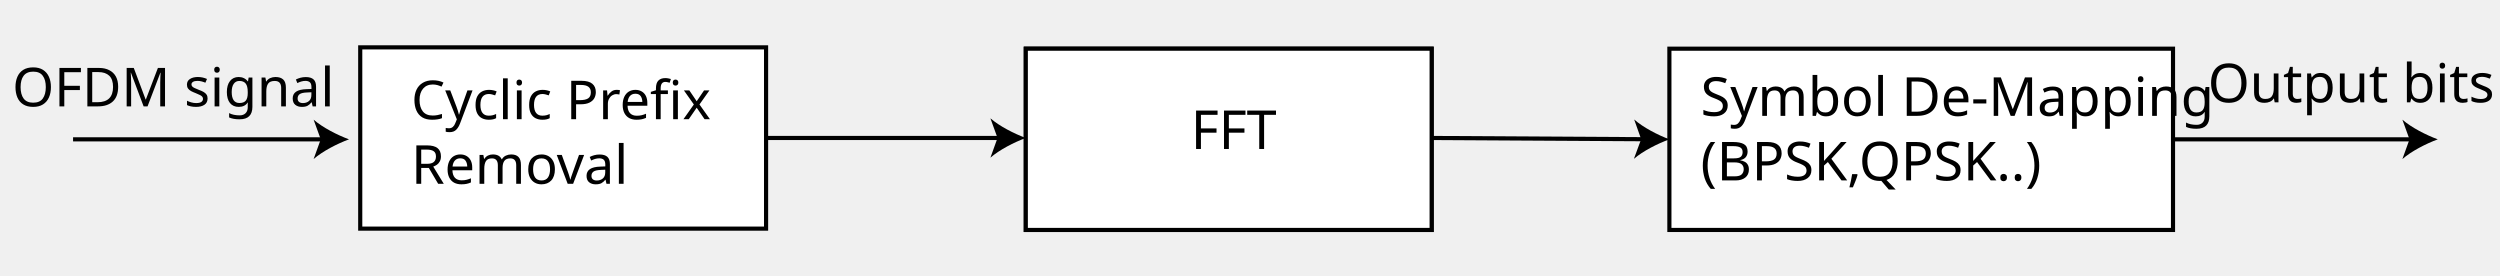
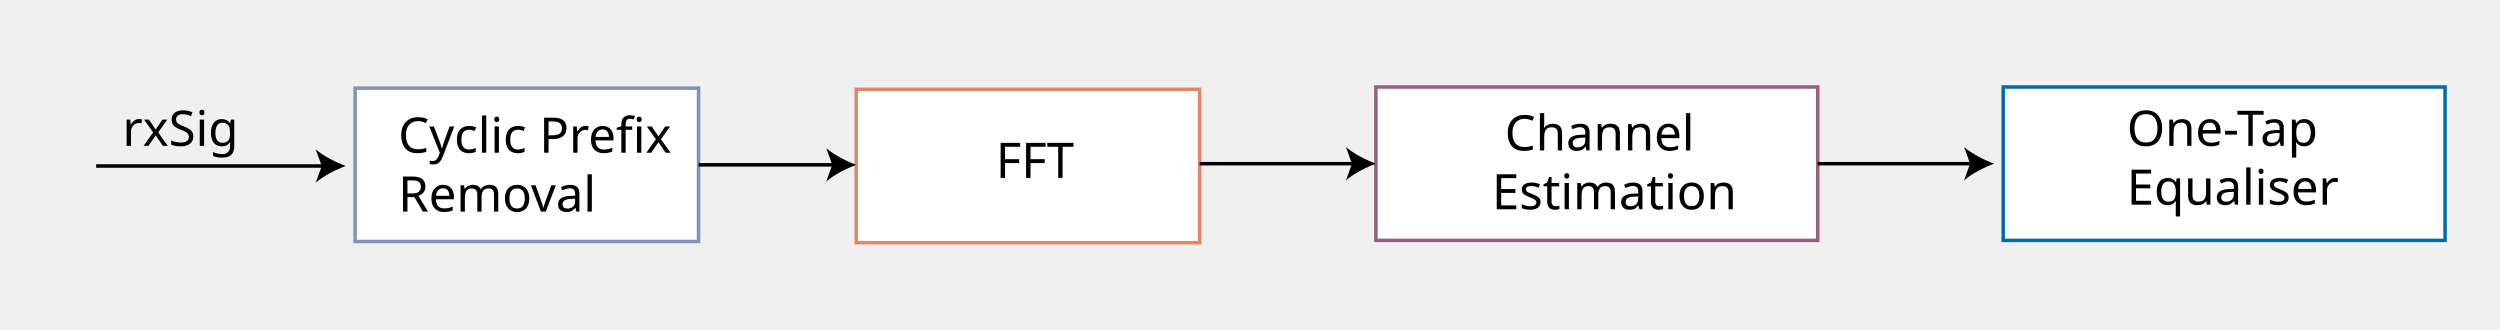
- <svg xmlns="http://www.w3.org/2000/svg" version="1.1" id="Layer_1" x="0px" y="0px" viewBox="0 0 603.92 66.67" style="enable-background:new 0 0 603.92 66.67;" xml:space="preserve">
+ <svg xmlns="http://www.w3.org/2000/svg" version="1.1" id="Layer_1" x="0px" y="0px" viewBox="0 0 713.73 94.12" style="enable-background:new 0 0 713.73 94.12;" xml:space="preserve">
  <style type="text/css">
- 	.st0{fill:#FFFFFF;stroke:#000000;stroke-miterlimit:10;}
+ 	.st0{fill:#FFFFFF;stroke:#8194B5;stroke-miterlimit:10;}
	.st1{fill:none;}
- 	.st2{font-family:'GillSansMT';}
- 	.st3{font-size:13px;}
- 	.st4{fill:none;stroke:#000000;stroke-miterlimit:10;}
+ 	.st2{font-family:'MyriadPro-Regular';}
+ 	.st3{font-size:14px;}
+ 	.st4{fill:#FFFFFF;stroke:#E38666;stroke-miterlimit:10;}
+ 	.st5{fill:none;stroke:#000000;stroke-miterlimit:10;}
+ 	.st6{fill:#FFFFFF;stroke:#955F7D;stroke-miterlimit:10;}
+ 	.st7{fill:#FFFFFF;stroke:#006BA9;stroke-miterlimit:10;}
</style>
+   <rect x="101.39" y="25.16" class="st0" width="98.04" height="43.79" />
+   <rect x="113.69" y="33.66" class="st1" width="73.44" height="26.8" />
+   <text transform="matrix(1 0 0 1 113.6938 43.6003)">
+     <tspan x="0" y="0" class="st2 st3">Cyclic Prefix </tspan>
+     <tspan x="0" y="16.8" class="st2 st3">Removal</tspan>
+   </text>
  <g>
-     <rect x="87.02" y="11.44" class="st0" width="98.04" height="43.79" />
-     <rect x="99.31" y="19.93" class="st1" width="73.44" height="26.8" />
-     <text transform="matrix(1 0 0 1 99.3147 28.8006)">
-       <tspan x="0" y="0" class="st2 st3">Cyclic Prefix </tspan>
-       <tspan x="0" y="15.6" class="st2 st3">Removal</tspan>
-     </text>
+     <rect x="244.44" y="25.49" class="st4" width="98.04" height="43.79" />
  </g>
+   <rect x="284.31" y="40.85" class="st1" width="30.07" height="16.67" />
+   <text transform="matrix(1 0 0 1 284.3136 50.7895)" class="st2 st3">FFT</text>
  <g>
-     <rect x="247.8" y="11.76" class="st0" width="98.04" height="43.79" />
-     <rect x="247.8" y="11.76" class="st0" width="98.04" height="43.79" />
-     <rect x="287.67" y="27.12" class="st1" width="30.07" height="16.67" />
-     <text transform="matrix(1 0 0 1 287.6694 35.9898)" class="st2 st3">FFT</text>
-   </g>
-   <g>
-     <rect x="403.27" y="11.76" class="st0" width="121.66" height="43.79" />
-     <rect x="410.83" y="19.12" class="st1" width="106.54" height="32.68" />
-     <text transform="matrix(1 0 0 1 410.8286 27.9832)">
-       <tspan x="0" y="0" class="st2 st3">Symbol De-Mapping</tspan>
-       <tspan x="0" y="15.6" class="st2 st3">(BPSK,QPSK..)</tspan>
-     </text>
-   </g>
-   <g>
-     <line x1="17.65" y1="33.66" x2="84.31" y2="33.66" />
+     <line x1="27.45" y1="47.39" x2="98.69" y2="47.39" />
    <g>
-       <line class="st4" x1="17.65" y1="33.66" x2="78.28" y2="33.66" />
+       <line class="st5" x1="27.45" y1="47.39" x2="92.66" y2="47.39" />
      <g>
-         <path d="M84.31,33.66c-2.84,1.05-6.36,2.85-8.55,4.76l1.72-4.76l-1.72-4.75C77.95,30.81,81.47,32.61,84.31,33.66z" />
+         <path d="M98.69,47.39c-2.84,1.05-6.36,2.85-8.55,4.76l1.72-4.76l-1.72-4.75C92.33,44.54,95.85,46.33,98.69,47.39z" />
      </g>
    </g>
  </g>
  <g>
-     <line x1="185.06" y1="33.33" x2="247.8" y2="33.33" />
+     <line x1="199.43" y1="47.06" x2="244.44" y2="47.06" />
    <g>
-       <line class="st4" x1="185.06" y1="33.33" x2="241.77" y2="33.33" />
+       <line class="st5" x1="199.43" y1="47.06" x2="238.41" y2="47.06" />
      <g>
-         <path d="M247.8,33.33c-2.84,1.05-6.36,2.85-8.55,4.76l1.72-4.76l-1.72-4.75C241.44,30.48,244.96,32.28,247.8,33.33z" />
+         <path d="M244.44,47.06c-2.84,1.05-6.36,2.85-8.55,4.76l1.72-4.76l-1.72-4.75C238.08,44.21,241.6,46.01,244.44,47.06z" />
+       </g>
+     </g>
+   </g>
+   <rect x="34.97" y="31.7" class="st1" width="75.16" height="12.75" />
+   <text transform="matrix(1 0 0 1 34.9674 41.6394)" class="st2 st3">rxSig</text>
+   <g>
+     <rect x="392.81" y="24.84" class="st6" width="126.14" height="43.79" />
+     <rect x="415.03" y="33.01" class="st1" width="88.89" height="28.76" />
+     <text transform="matrix(1 0 0 1 415.0324 42.9464)">
+       <tspan x="0" y="0" class="st2 st3">    Channel </tspan>
+       <tspan x="0" y="16.8" class="st2 st3">   Estimation</tspan>
+     </text>
+   </g>
+   <g>
+     <line x1="342.48" y1="46.73" x2="392.81" y2="46.73" />
+     <g>
+       <line class="st5" x1="342.48" y1="46.73" x2="386.78" y2="46.73" />
+       <g>
+         <path d="M392.81,46.73c-2.84,1.05-6.36,2.85-8.55,4.76l1.72-4.76l-1.72-4.75C386.45,43.88,389.97,45.68,392.81,46.73z" />
      </g>
    </g>
  </g>
  <g>
-     <line x1="524.84" y1="33.66" x2="588.89" y2="33.66" />
+     <rect x="571.9" y="24.84" class="st7" width="126.14" height="43.79" />
+     <rect x="607.19" y="31.7" class="st1" width="88.24" height="30.07" />
+     <text transform="matrix(1 0 0 1 607.1895 41.6392)">
+       <tspan x="0" y="0" class="st2 st3">One-Tap </tspan>
+       <tspan x="0" y="16.8" class="st2 st3">Equaliser</tspan>
+     </text>
+   </g>
+   <g>
+     <line x1="518.95" y1="46.73" x2="569.28" y2="46.73" />
    <g>
-       <line class="st4" x1="524.84" y1="33.66" x2="582.85" y2="33.66" />
+       <line class="st5" x1="518.95" y1="46.73" x2="563.25" y2="46.73" />
      <g>
-         <path d="M588.89,33.66c-2.84,1.05-6.36,2.85-8.55,4.76l1.72-4.76l-1.72-4.75C582.53,30.81,586.05,32.61,588.89,33.66z" />
+         <path d="M569.28,46.73c-2.84,1.05-6.36,2.85-8.55,4.76l1.72-4.76l-1.72-4.75C562.92,43.88,566.44,45.68,569.28,46.73z" />
      </g>
    </g>
  </g>
-   <rect x="533.33" y="15.85" class="st1" width="70.59" height="14.71" />
-   <text transform="matrix(1 0 0 1 533.3327 24.7151)" class="st2 st3">Output bits</text>
-   <g>
-     <line x1="345.84" y1="33.33" x2="403.27" y2="33.66" />
-     <g>
-       <line class="st4" x1="345.84" y1="33.33" x2="397.23" y2="33.63" />
-       <g>
-         <path d="M403.27,33.66c-2.85,1.04-6.38,2.82-8.57,4.71l1.75-4.75l-1.69-4.76C396.92,30.77,400.43,32.59,403.27,33.66z" />
-       </g>
-     </g>
-   </g>
-   <rect x="2.94" y="16.83" class="st1" width="75.16" height="12.75" />
-   <text transform="matrix(1 0 0 1 2.9413 25.6959)" class="st2 st3">OFDM signal</text>
</svg>
